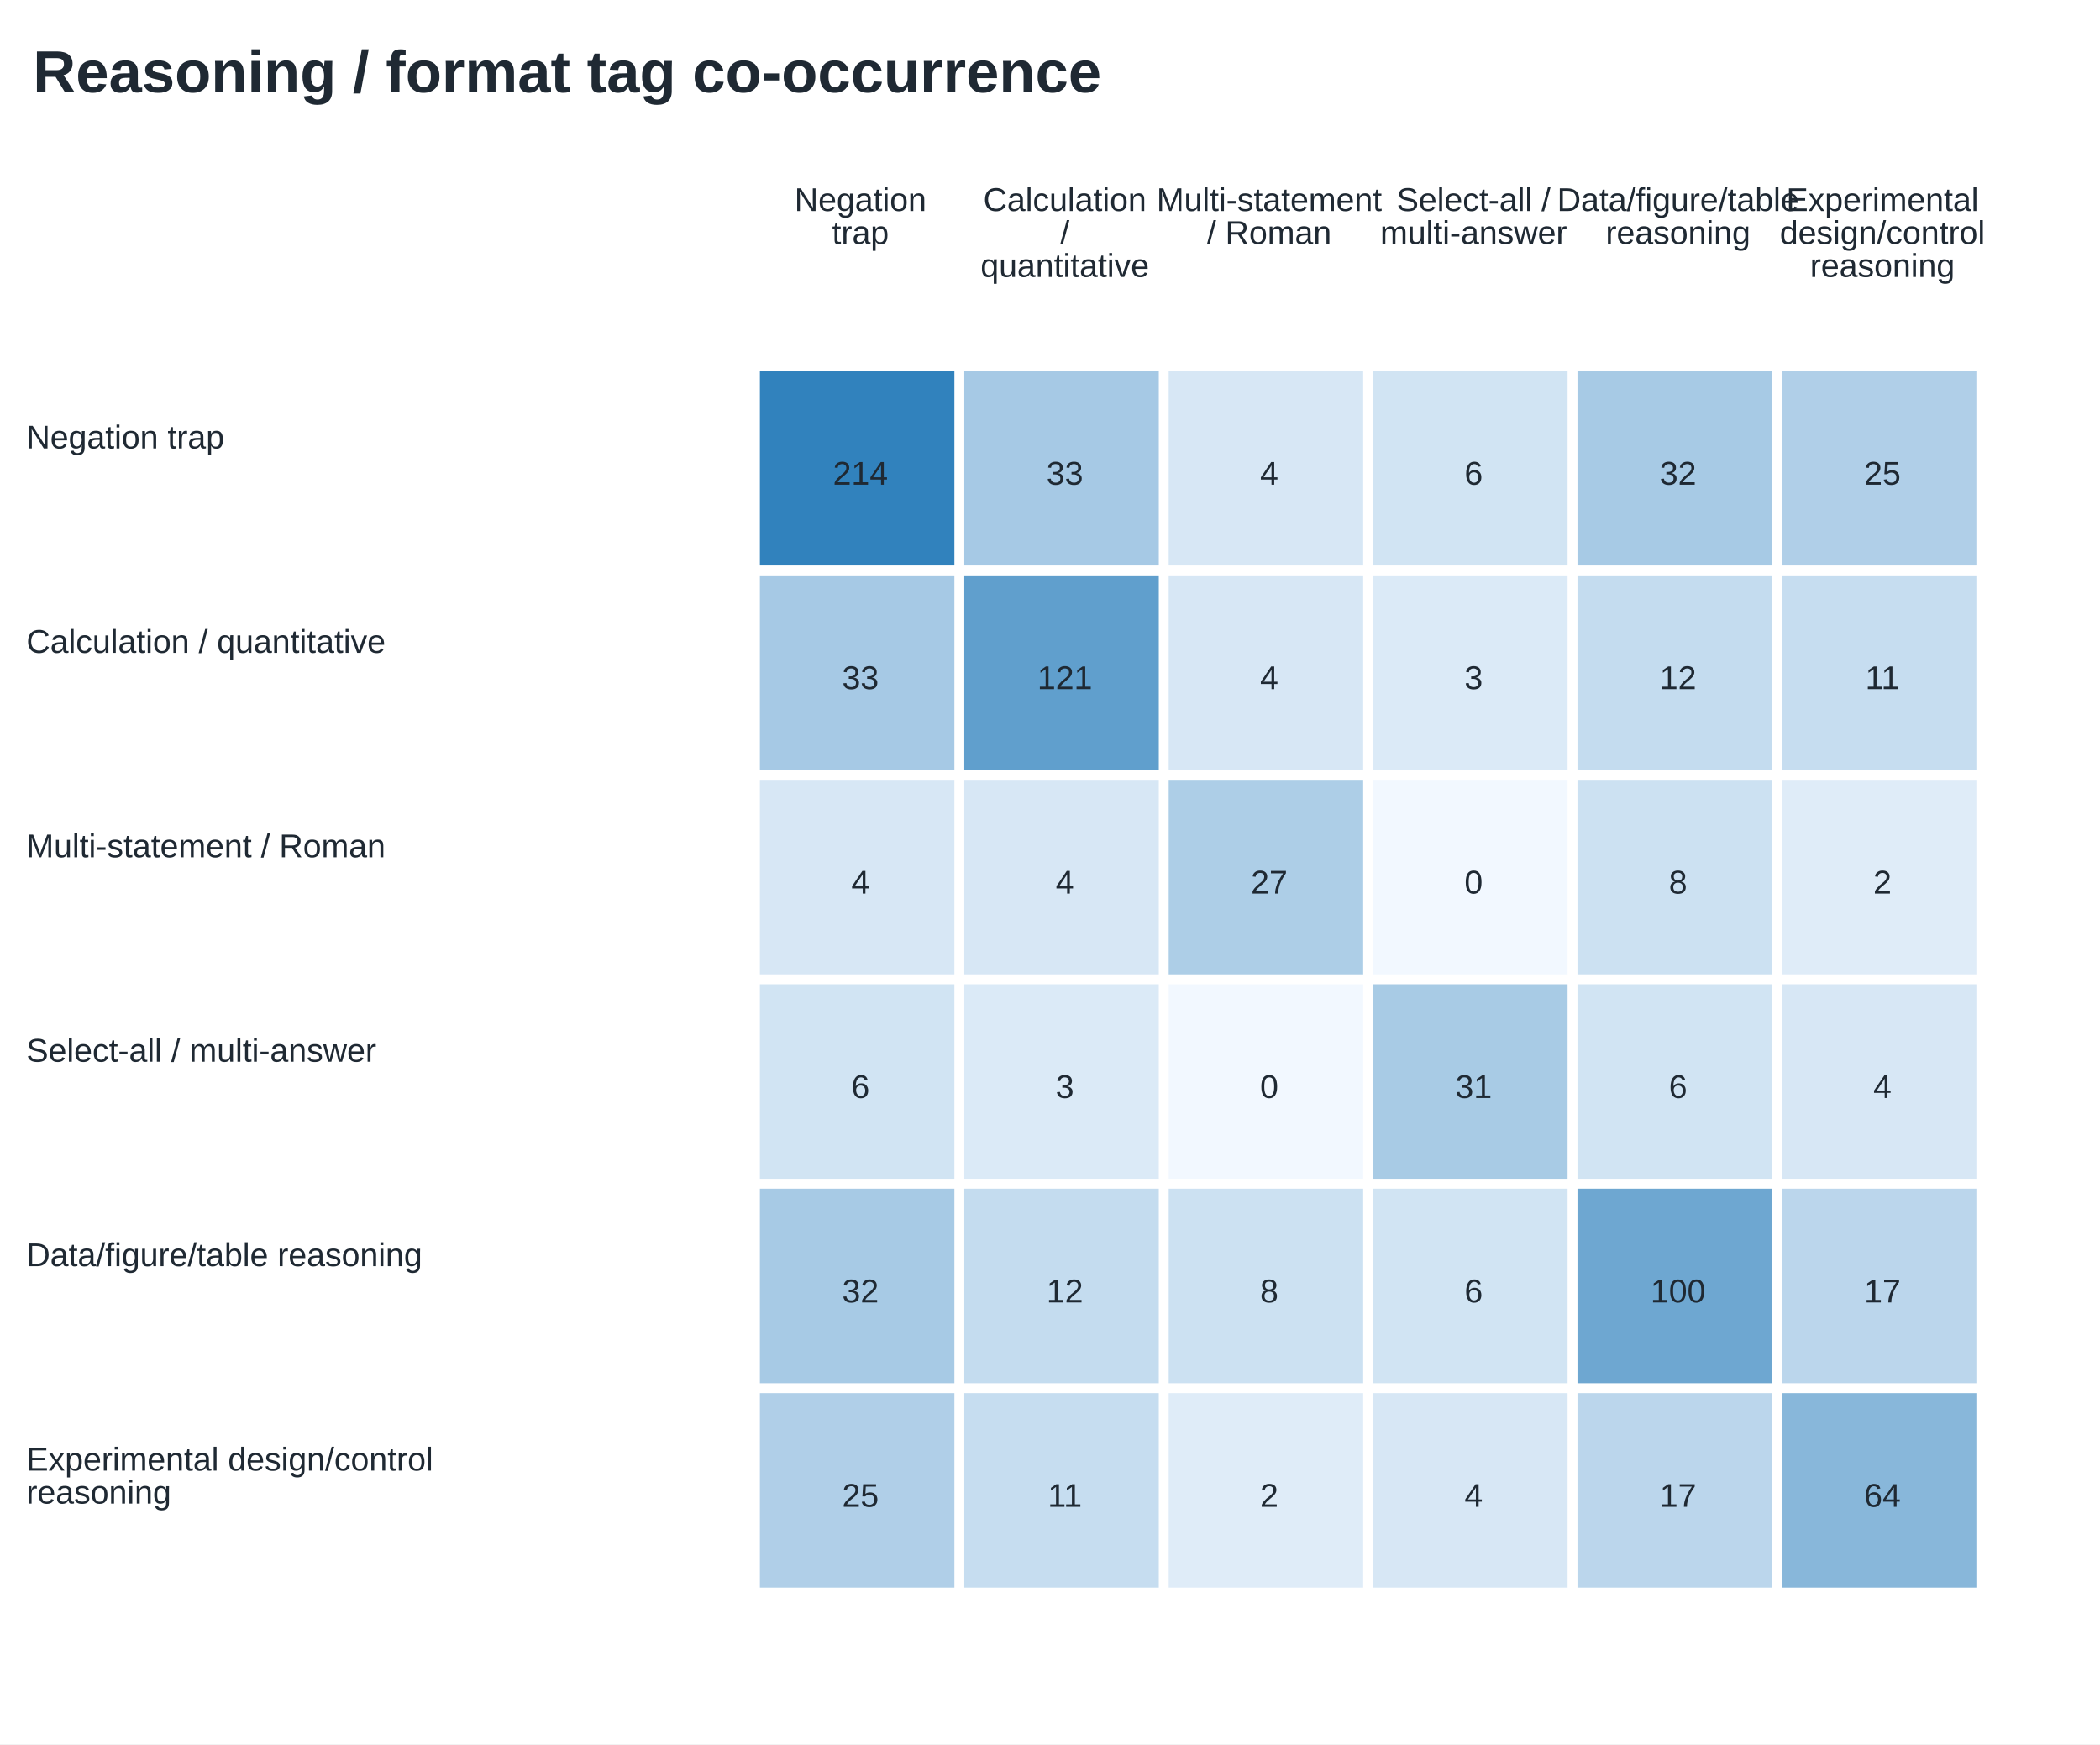
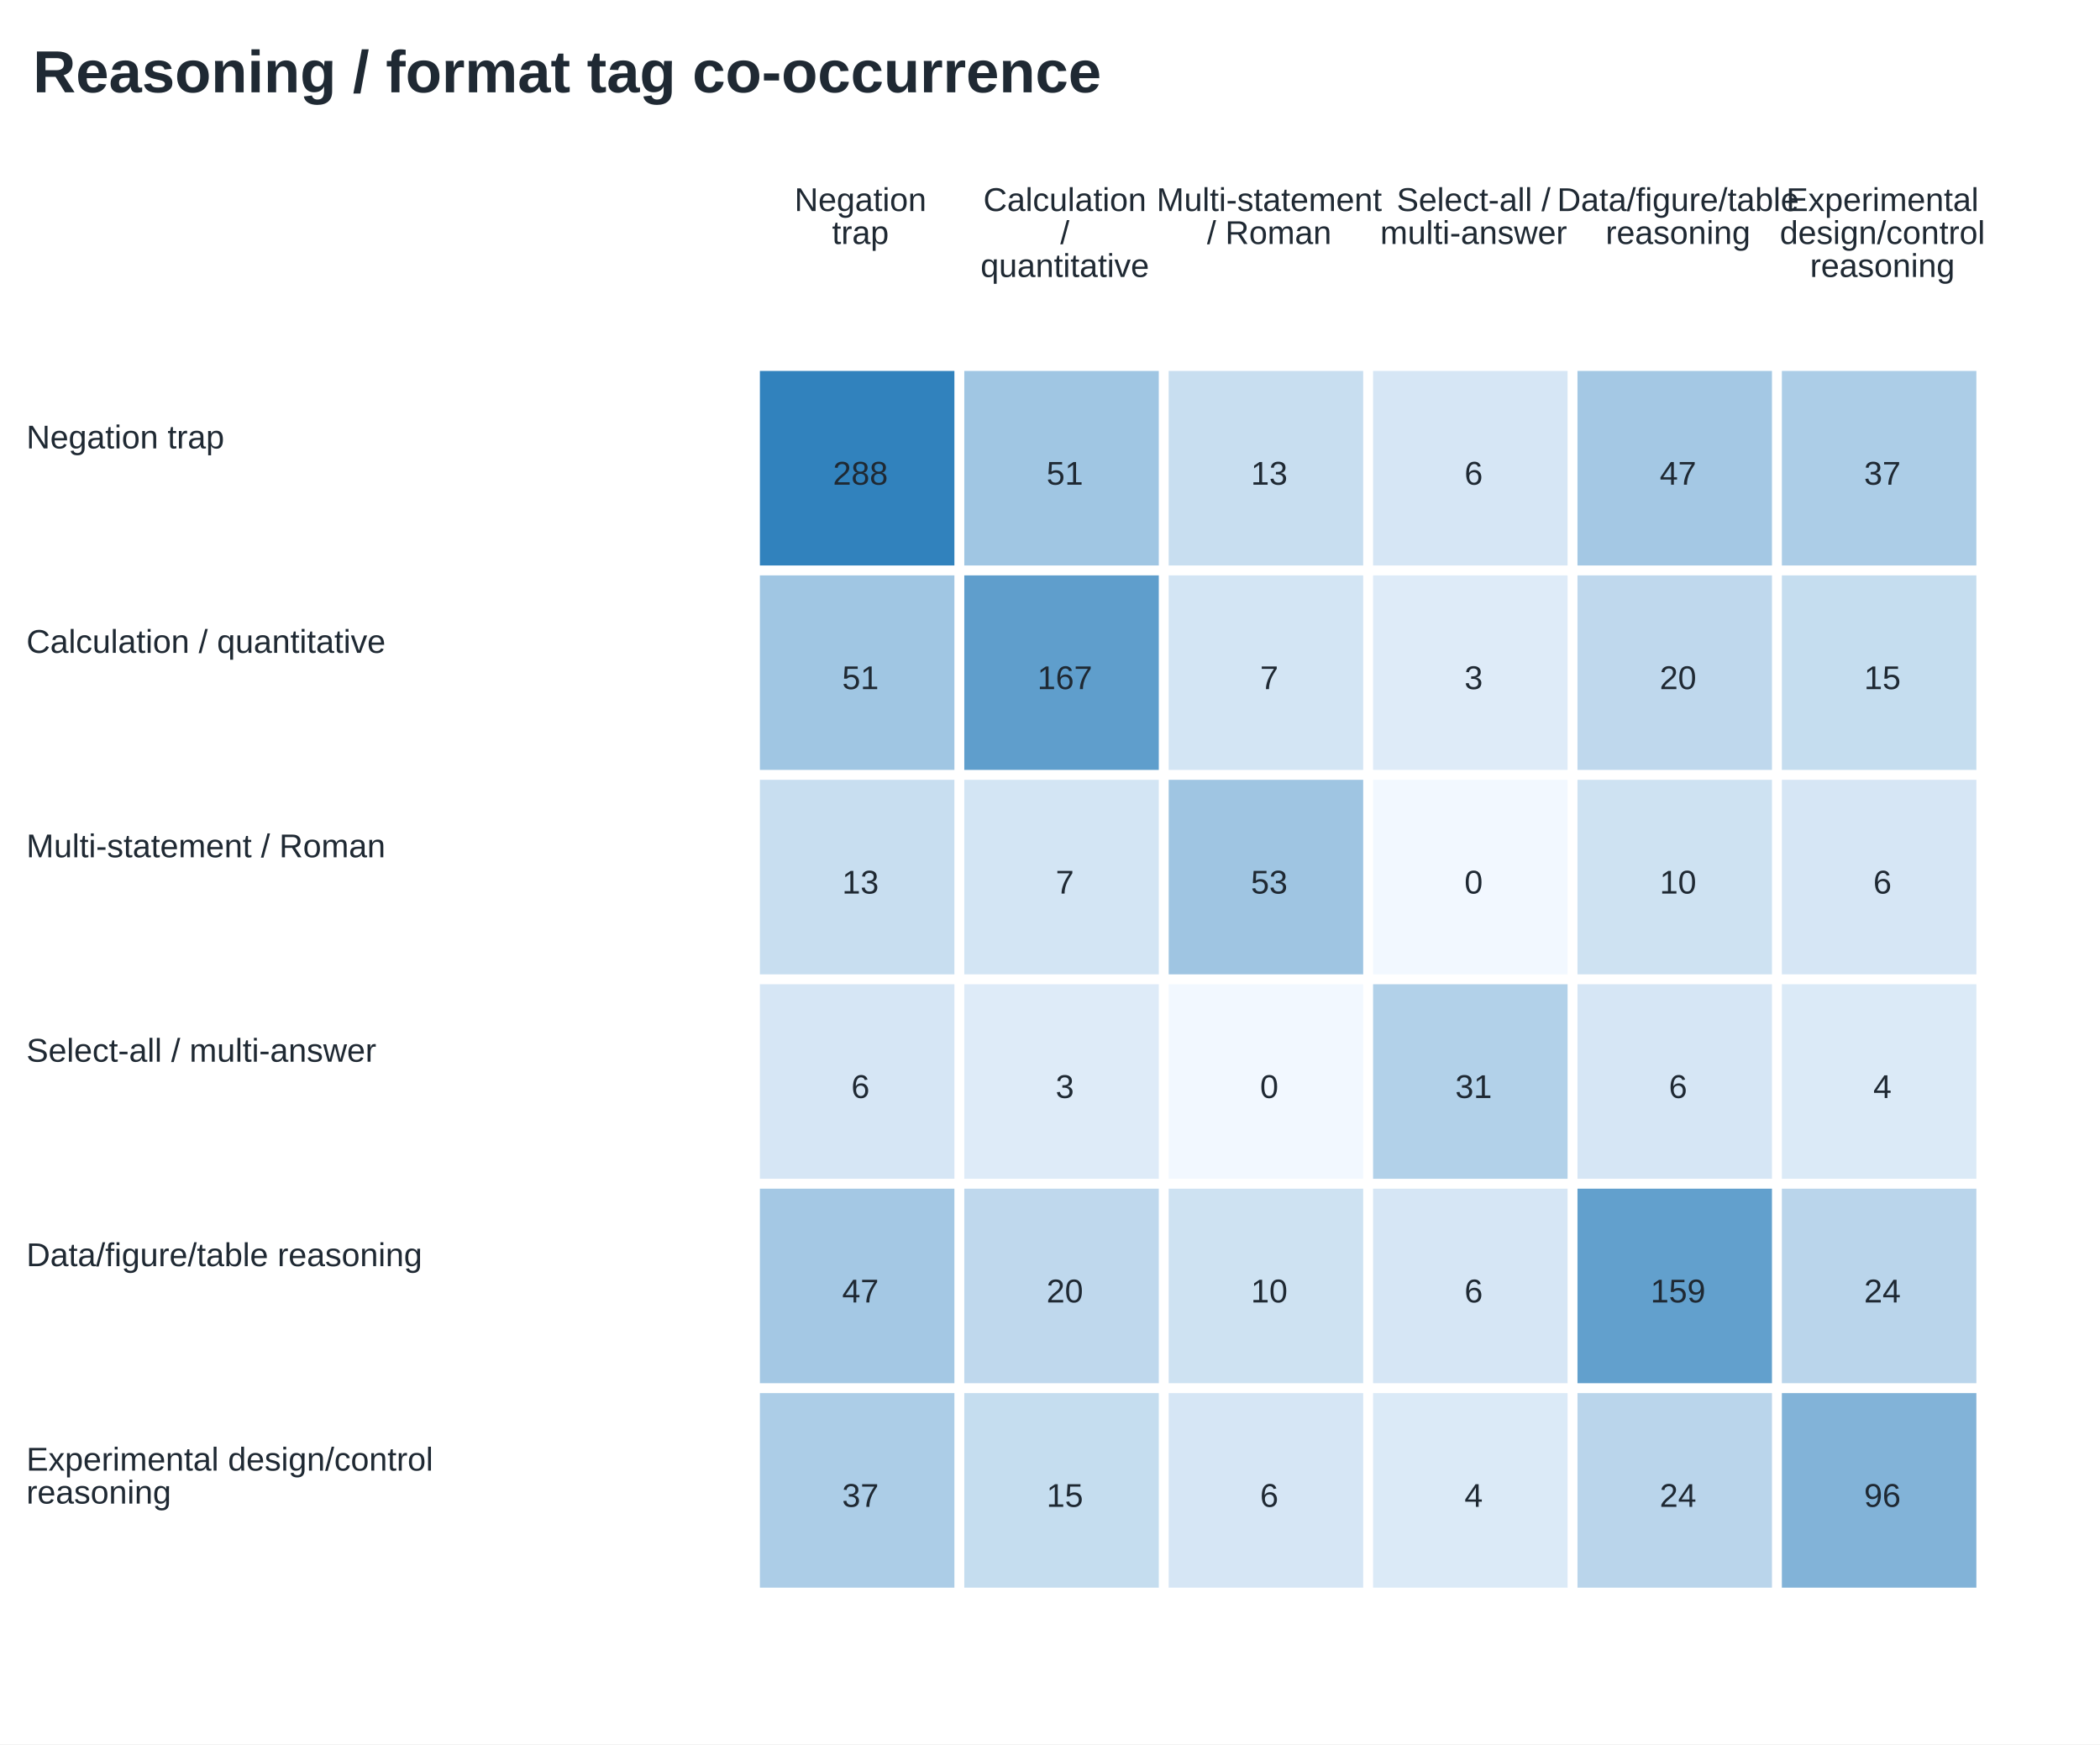
<svg xmlns="http://www.w3.org/2000/svg" width="637" height="529" viewBox="0 0 637 529">
  <style>text{font-family:Arial,Helvetica,sans-serif;font-size:12px;fill:#1f2933}.title{font-size:18px;font-weight:700}.small{font-size:10px}</style>
  <rect width="637" height="529" fill="white" />
  <text x="10" y="28" class="title">Reasoning / format tag co-occurrence</text>
  <text x="261.0" y="64" text-anchor="middle" class="small">Negation</text>
  <text x="261.0" y="74" text-anchor="middle" class="small">trap</text>
  <text x="323.0" y="64" text-anchor="middle" class="small">Calculation</text>
  <text x="323.0" y="74" text-anchor="middle" class="small">/</text>
  <text x="323.0" y="84" text-anchor="middle" class="small">quantitative</text>
  <text x="385.0" y="64" text-anchor="middle" class="small">Multi-statement</text>
  <text x="385.0" y="74" text-anchor="middle" class="small">/ Roman</text>
  <text x="447.0" y="64" text-anchor="middle" class="small">Select-all /</text>
  <text x="447.0" y="74" text-anchor="middle" class="small">multi-answer</text>
  <text x="509.0" y="64" text-anchor="middle" class="small">Data/figure/table</text>
  <text x="509.0" y="74" text-anchor="middle" class="small">reasoning</text>
  <text x="571.0" y="64" text-anchor="middle" class="small">Experimental</text>
  <text x="571.0" y="74" text-anchor="middle" class="small">design/control</text>
  <text x="571.0" y="84" text-anchor="middle" class="small">reasoning</text>
  <text x="8" y="136" class="small">Negation trap</text>
  <rect x="230" y="112" width="60" height="60" fill="#3182bd" stroke="#fff" />
-   <text x="261.0" y="147" text-anchor="middle" class="small">214</text>
-   <rect x="292" y="112" width="60" height="60" fill="#a6c9e5" stroke="#fff" />
-   <text x="323.0" y="147" text-anchor="middle" class="small">33</text>
-   <rect x="354" y="112" width="60" height="60" fill="#d7e7f5" stroke="#fff" />
-   <text x="385.0" y="147" text-anchor="middle" class="small">4</text>
-   <rect x="416" y="112" width="60" height="60" fill="#d1e4f3" stroke="#fff" />
+   <text x="261.0" y="147" text-anchor="middle" class="small">288</text>
+   <rect x="292" y="112" width="60" height="60" fill="#a0c6e3" stroke="#fff" />
+   <text x="323.0" y="147" text-anchor="middle" class="small">51</text>
+   <rect x="354" y="112" width="60" height="60" fill="#c8def0" stroke="#fff" />
+   <text x="385.0" y="147" text-anchor="middle" class="small">13</text>
+   <rect x="416" y="112" width="60" height="60" fill="#d6e6f5" stroke="#fff" />
  <text x="447.0" y="147" text-anchor="middle" class="small">6</text>
-   <rect x="478" y="112" width="60" height="60" fill="#a7cae5" stroke="#fff" />
-   <text x="509.0" y="147" text-anchor="middle" class="small">32</text>
-   <rect x="540" y="112" width="60" height="60" fill="#b0cfe8" stroke="#fff" />
-   <text x="571.0" y="147" text-anchor="middle" class="small">25</text>
+   <rect x="478" y="112" width="60" height="60" fill="#a4c8e4" stroke="#fff" />
+   <text x="509.0" y="147" text-anchor="middle" class="small">47</text>
+   <rect x="540" y="112" width="60" height="60" fill="#accde7" stroke="#fff" />
+   <text x="571.0" y="147" text-anchor="middle" class="small">37</text>
  <text x="8" y="198" class="small">Calculation / quantitative</text>
-   <rect x="230" y="174" width="60" height="60" fill="#a6c9e5" stroke="#fff" />
-   <text x="261.0" y="209" text-anchor="middle" class="small">33</text>
-   <rect x="292" y="174" width="60" height="60" fill="#609fcd" stroke="#fff" />
-   <text x="323.0" y="209" text-anchor="middle" class="small">121</text>
-   <rect x="354" y="174" width="60" height="60" fill="#d7e7f5" stroke="#fff" />
-   <text x="385.0" y="209" text-anchor="middle" class="small">4</text>
-   <rect x="416" y="174" width="60" height="60" fill="#dbeaf7" stroke="#fff" />
+   <rect x="230" y="174" width="60" height="60" fill="#a0c6e3" stroke="#fff" />
+   <text x="261.0" y="209" text-anchor="middle" class="small">51</text>
+   <rect x="292" y="174" width="60" height="60" fill="#5f9ecc" stroke="#fff" />
+   <text x="323.0" y="209" text-anchor="middle" class="small">167</text>
+   <rect x="354" y="174" width="60" height="60" fill="#d3e5f4" stroke="#fff" />
+   <text x="385.0" y="209" text-anchor="middle" class="small">7</text>
+   <rect x="416" y="174" width="60" height="60" fill="#deebf8" stroke="#fff" />
  <text x="447.0" y="209" text-anchor="middle" class="small">3</text>
-   <rect x="478" y="174" width="60" height="60" fill="#c4dcef" stroke="#fff" />
-   <text x="509.0" y="209" text-anchor="middle" class="small">12</text>
-   <rect x="540" y="174" width="60" height="60" fill="#c6ddf0" stroke="#fff" />
-   <text x="571.0" y="209" text-anchor="middle" class="small">11</text>
+   <rect x="478" y="174" width="60" height="60" fill="#bfd8ed" stroke="#fff" />
+   <text x="509.0" y="209" text-anchor="middle" class="small">20</text>
+   <rect x="540" y="174" width="60" height="60" fill="#c5ddef" stroke="#fff" />
+   <text x="571.0" y="209" text-anchor="middle" class="small">15</text>
  <text x="8" y="260" class="small">Multi-statement / Roman</text>
-   <rect x="230" y="236" width="60" height="60" fill="#d7e7f5" stroke="#fff" />
-   <text x="261.0" y="271" text-anchor="middle" class="small">4</text>
-   <rect x="292" y="236" width="60" height="60" fill="#d7e7f5" stroke="#fff" />
-   <text x="323.0" y="271" text-anchor="middle" class="small">4</text>
-   <rect x="354" y="236" width="60" height="60" fill="#adcee7" stroke="#fff" />
-   <text x="385.0" y="271" text-anchor="middle" class="small">27</text>
+   <rect x="230" y="236" width="60" height="60" fill="#c8def0" stroke="#fff" />
+   <text x="261.0" y="271" text-anchor="middle" class="small">13</text>
+   <rect x="292" y="236" width="60" height="60" fill="#d3e5f4" stroke="#fff" />
+   <text x="323.0" y="271" text-anchor="middle" class="small">7</text>
+   <rect x="354" y="236" width="60" height="60" fill="#9fc5e2" stroke="#fff" />
+   <text x="385.0" y="271" text-anchor="middle" class="small">53</text>
  <rect x="416" y="236" width="60" height="60" fill="#f2f8ff" stroke="#fff" />
  <text x="447.0" y="271" text-anchor="middle" class="small">0</text>
-   <rect x="478" y="236" width="60" height="60" fill="#cce1f2" stroke="#fff" />
-   <text x="509.0" y="271" text-anchor="middle" class="small">8</text>
-   <rect x="540" y="236" width="60" height="60" fill="#dfecf8" stroke="#fff" />
-   <text x="571.0" y="271" text-anchor="middle" class="small">2</text>
+   <rect x="478" y="236" width="60" height="60" fill="#cee2f2" stroke="#fff" />
+   <text x="509.0" y="271" text-anchor="middle" class="small">10</text>
+   <rect x="540" y="236" width="60" height="60" fill="#d6e6f5" stroke="#fff" />
+   <text x="571.0" y="271" text-anchor="middle" class="small">6</text>
  <text x="8" y="322" class="small">Select-all / multi-answer</text>
-   <rect x="230" y="298" width="60" height="60" fill="#d1e4f3" stroke="#fff" />
+   <rect x="230" y="298" width="60" height="60" fill="#d6e6f5" stroke="#fff" />
  <text x="261.0" y="333" text-anchor="middle" class="small">6</text>
-   <rect x="292" y="298" width="60" height="60" fill="#dbeaf7" stroke="#fff" />
+   <rect x="292" y="298" width="60" height="60" fill="#deebf8" stroke="#fff" />
  <text x="323.0" y="333" text-anchor="middle" class="small">3</text>
  <rect x="354" y="298" width="60" height="60" fill="#f2f8ff" stroke="#fff" />
  <text x="385.0" y="333" text-anchor="middle" class="small">0</text>
-   <rect x="416" y="298" width="60" height="60" fill="#a8cbe5" stroke="#fff" />
+   <rect x="416" y="298" width="60" height="60" fill="#b2d1e9" stroke="#fff" />
  <text x="447.0" y="333" text-anchor="middle" class="small">31</text>
-   <rect x="478" y="298" width="60" height="60" fill="#d1e4f3" stroke="#fff" />
+   <rect x="478" y="298" width="60" height="60" fill="#d6e6f5" stroke="#fff" />
  <text x="509.0" y="333" text-anchor="middle" class="small">6</text>
-   <rect x="540" y="298" width="60" height="60" fill="#d7e7f5" stroke="#fff" />
+   <rect x="540" y="298" width="60" height="60" fill="#dbeaf7" stroke="#fff" />
  <text x="571.0" y="333" text-anchor="middle" class="small">4</text>
  <text x="8" y="384" class="small">Data/figure/table reasoning</text>
-   <rect x="230" y="360" width="60" height="60" fill="#a7cae5" stroke="#fff" />
-   <text x="261.0" y="395" text-anchor="middle" class="small">32</text>
-   <rect x="292" y="360" width="60" height="60" fill="#c4dcef" stroke="#fff" />
-   <text x="323.0" y="395" text-anchor="middle" class="small">12</text>
-   <rect x="354" y="360" width="60" height="60" fill="#cce1f2" stroke="#fff" />
-   <text x="385.0" y="395" text-anchor="middle" class="small">8</text>
-   <rect x="416" y="360" width="60" height="60" fill="#d1e4f3" stroke="#fff" />
+   <rect x="230" y="360" width="60" height="60" fill="#a4c8e4" stroke="#fff" />
+   <text x="261.0" y="395" text-anchor="middle" class="small">47</text>
+   <rect x="292" y="360" width="60" height="60" fill="#bfd8ed" stroke="#fff" />
+   <text x="323.0" y="395" text-anchor="middle" class="small">20</text>
+   <rect x="354" y="360" width="60" height="60" fill="#cee2f2" stroke="#fff" />
+   <text x="385.0" y="395" text-anchor="middle" class="small">10</text>
+   <rect x="416" y="360" width="60" height="60" fill="#d6e6f5" stroke="#fff" />
  <text x="447.0" y="395" text-anchor="middle" class="small">6</text>
-   <rect x="478" y="360" width="60" height="60" fill="#6ea7d1" stroke="#fff" />
-   <text x="509.0" y="395" text-anchor="middle" class="small">100</text>
-   <rect x="540" y="360" width="60" height="60" fill="#bbd6ec" stroke="#fff" />
-   <text x="571.0" y="395" text-anchor="middle" class="small">17</text>
+   <rect x="478" y="360" width="60" height="60" fill="#62a0cd" stroke="#fff" />
+   <text x="509.0" y="395" text-anchor="middle" class="small">159</text>
+   <rect x="540" y="360" width="60" height="60" fill="#bad5eb" stroke="#fff" />
+   <text x="571.0" y="395" text-anchor="middle" class="small">24</text>
  <text x="8" y="446" class="small">Experimental design/control</text>
  <text x="8" y="456" class="small">reasoning</text>
-   <rect x="230" y="422" width="60" height="60" fill="#b0cfe8" stroke="#fff" />
-   <text x="261.0" y="457" text-anchor="middle" class="small">25</text>
-   <rect x="292" y="422" width="60" height="60" fill="#c6ddf0" stroke="#fff" />
-   <text x="323.0" y="457" text-anchor="middle" class="small">11</text>
-   <rect x="354" y="422" width="60" height="60" fill="#dfecf8" stroke="#fff" />
-   <text x="385.0" y="457" text-anchor="middle" class="small">2</text>
-   <rect x="416" y="422" width="60" height="60" fill="#d7e7f5" stroke="#fff" />
+   <rect x="230" y="422" width="60" height="60" fill="#accde7" stroke="#fff" />
+   <text x="261.0" y="457" text-anchor="middle" class="small">37</text>
+   <rect x="292" y="422" width="60" height="60" fill="#c5ddef" stroke="#fff" />
+   <text x="323.0" y="457" text-anchor="middle" class="small">15</text>
+   <rect x="354" y="422" width="60" height="60" fill="#d6e6f5" stroke="#fff" />
+   <text x="385.0" y="457" text-anchor="middle" class="small">6</text>
+   <rect x="416" y="422" width="60" height="60" fill="#dbeaf7" stroke="#fff" />
  <text x="447.0" y="457" text-anchor="middle" class="small">4</text>
-   <rect x="478" y="422" width="60" height="60" fill="#bbd6ec" stroke="#fff" />
-   <text x="509.0" y="457" text-anchor="middle" class="small">17</text>
-   <rect x="540" y="422" width="60" height="60" fill="#88b7da" stroke="#fff" />
-   <text x="571.0" y="457" text-anchor="middle" class="small">64</text>
+   <rect x="478" y="422" width="60" height="60" fill="#bad5eb" stroke="#fff" />
+   <text x="509.0" y="457" text-anchor="middle" class="small">24</text>
+   <rect x="540" y="422" width="60" height="60" fill="#82b3d8" stroke="#fff" />
+   <text x="571.0" y="457" text-anchor="middle" class="small">96</text>
</svg>
